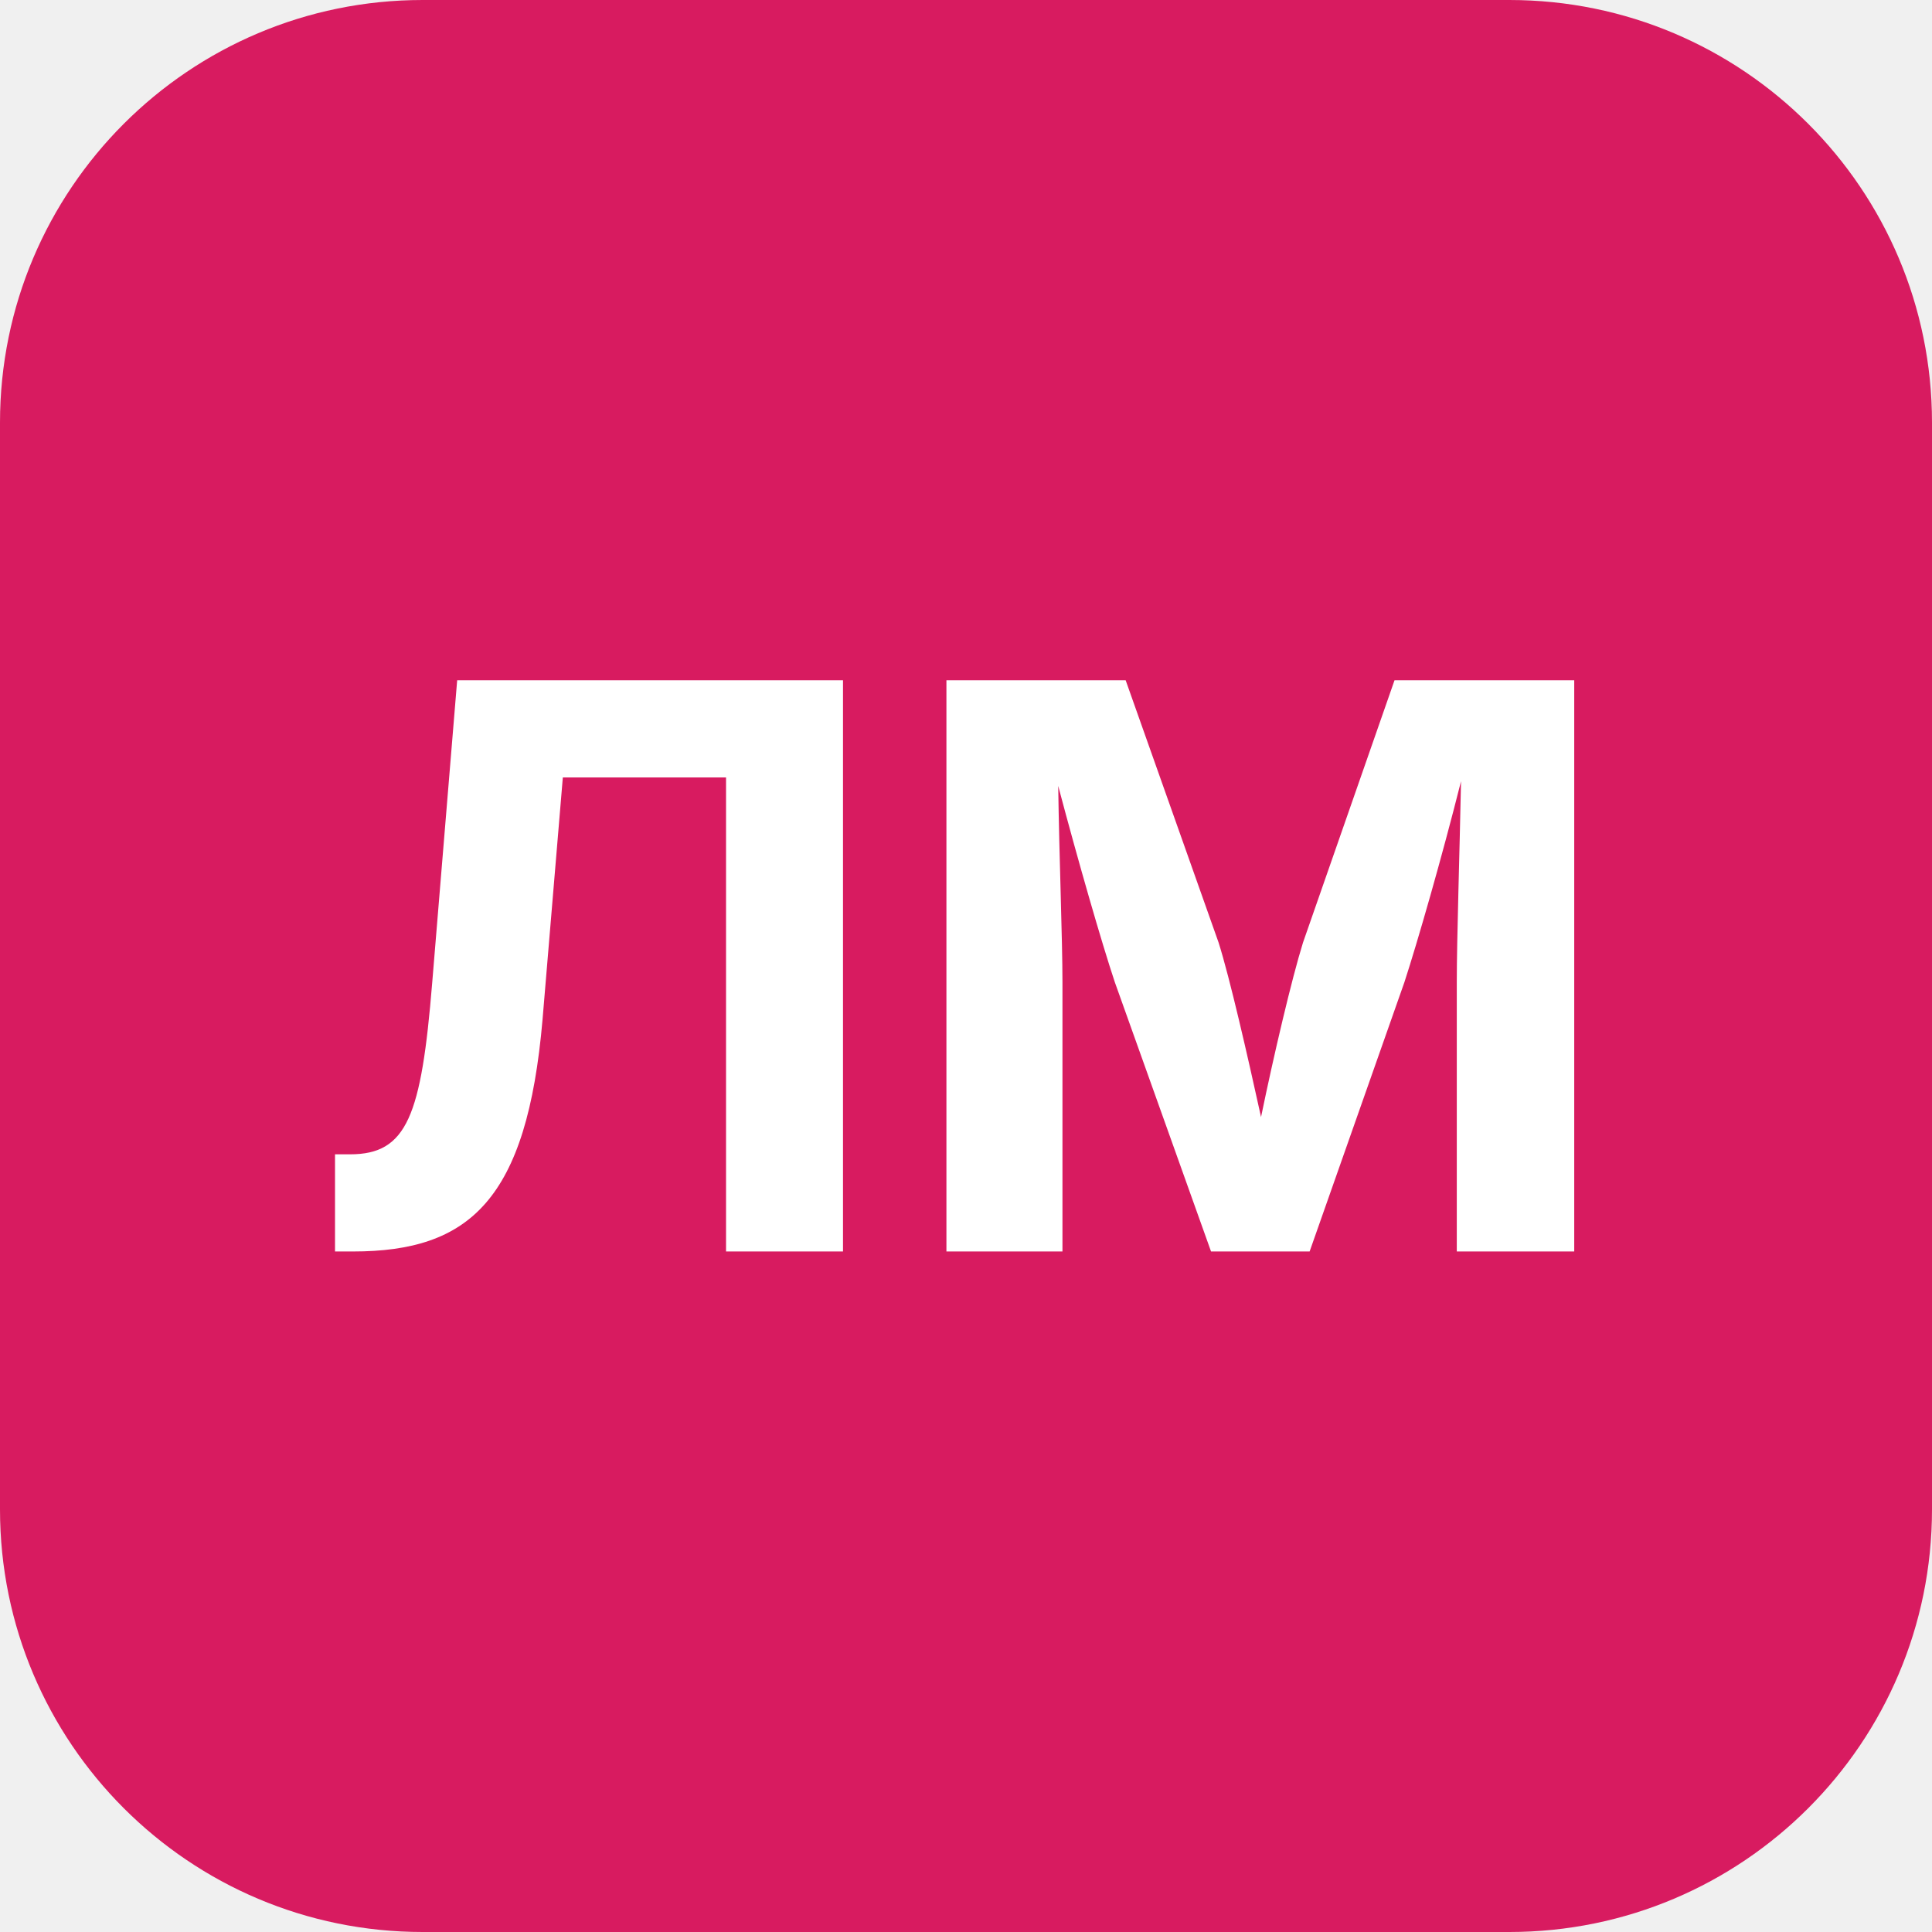
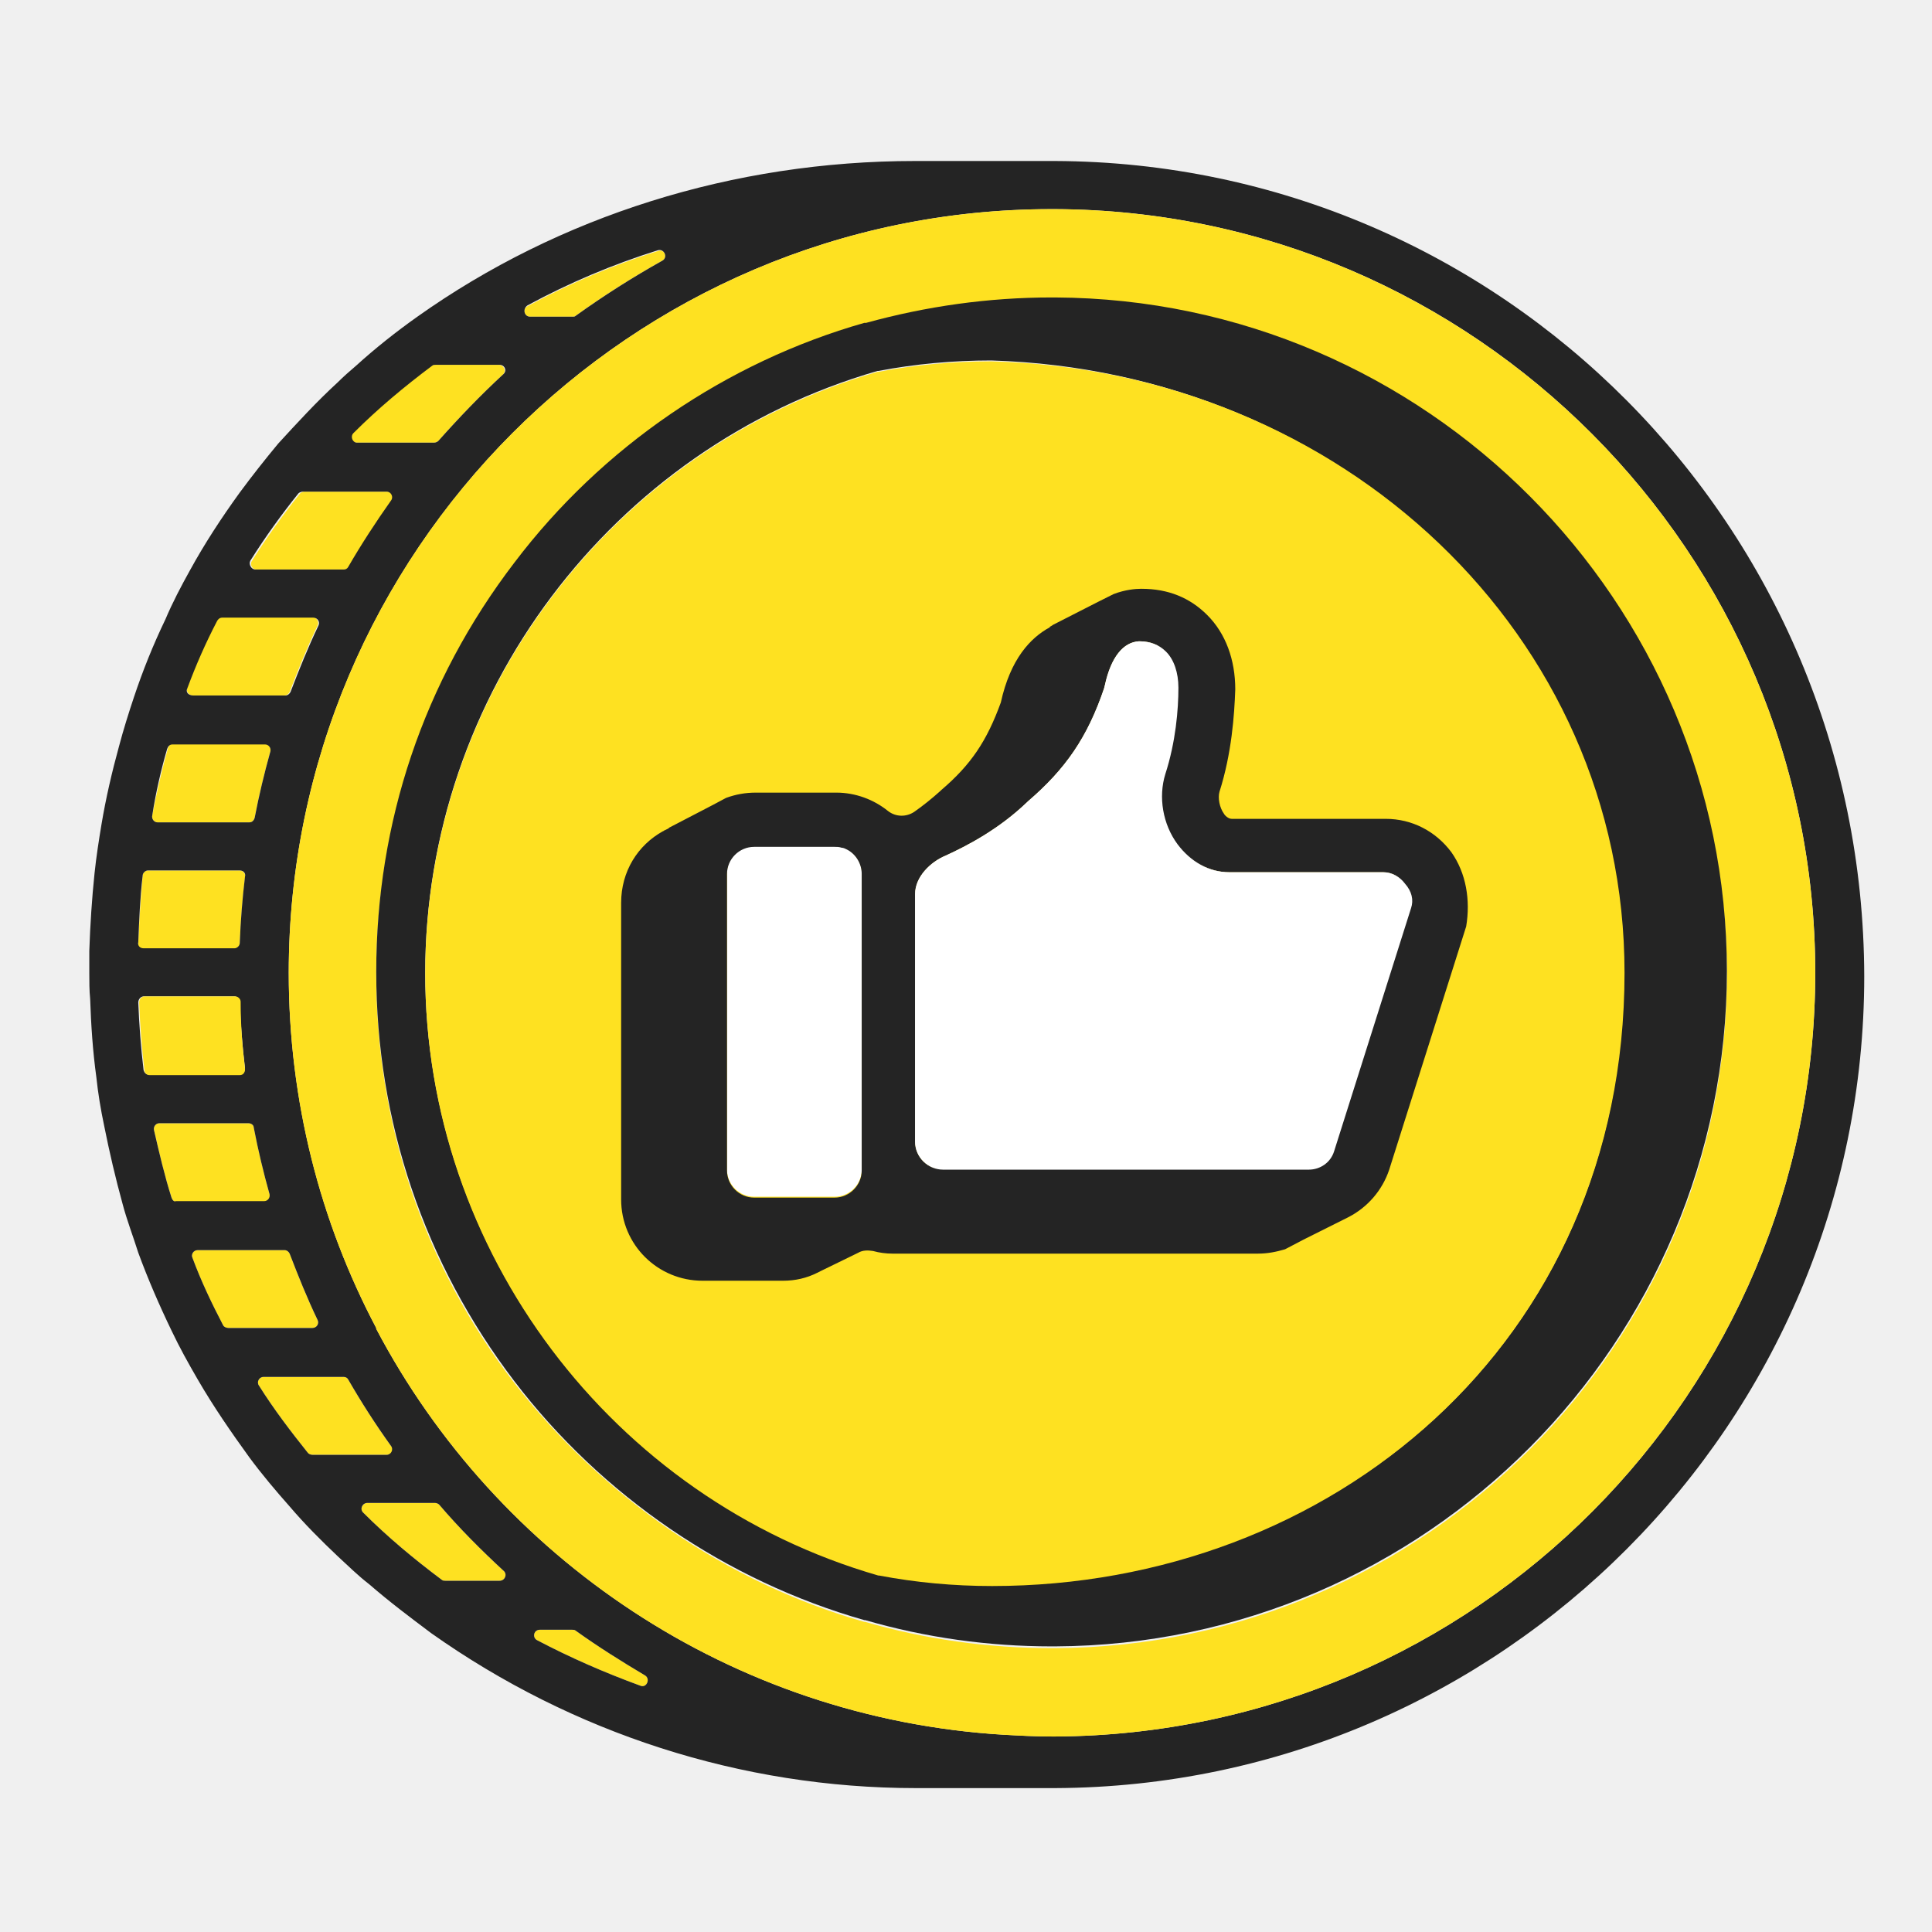
- <svg xmlns="http://www.w3.org/2000/svg" viewBox="0 0 64 64" width="64" height="64" role="img" aria-label="Лайк Мани">
-   <rect width="64" height="64" rx="14" fill="#D81B60" />
-   <text x="32" y="32" text-anchor="middle" dominant-baseline="central" font-family="Inter, Arial, sans-serif" font-size="26" font-weight="700" fill="#fff">ЛМ</text>
+ <svg xmlns="http://www.w3.org/2000/svg" viewBox="142 -4.5 54 54" width="64" height="64" role="img" aria-label="Лайк Мани">
+   <path d="M112.979 10.515C113.443 10.515 113.786 10.906 113.761 11.37C113.688 12.275 113.615 13.106 113.566 13.84C113.517 14.793 113.492 15.723 113.444 16.603C113.395 17.483 113.37 18.388 113.321 19.317C113.321 20.197 113.321 20.735 113.321 21.811C113.321 21.884 113.395 21.957 113.468 21.957C113.517 21.957 113.566 21.933 113.59 21.909L123.297 10.759C123.444 10.588 123.664 10.49 123.884 10.49H132.246C132.906 10.49 133.273 11.273 132.833 11.786L123.419 22.471C123.15 22.764 123.15 23.204 123.419 23.498L133.493 34.843C133.933 35.332 133.591 36.139 132.906 36.139H124.495C124.275 36.139 124.055 36.041 123.908 35.87L113.566 24.305C113.541 24.28 113.492 24.256 113.444 24.256C113.346 24.256 113.297 24.329 113.297 24.402C113.297 25.063 113.297 25.454 113.297 26.358C113.297 27.337 113.297 28.363 113.297 29.464C113.346 30.54 113.346 31.64 113.346 32.789C113.37 33.645 113.395 34.501 113.395 35.356C113.395 35.796 113.052 36.139 112.612 36.139H104.324C103.883 36.139 103.517 35.772 103.541 35.332C103.566 34.672 103.59 33.987 103.614 33.302C103.663 32.3 103.688 31.224 103.737 30.075C103.786 28.901 103.786 27.654 103.786 26.31C103.786 24.965 103.786 23.473 103.786 21.835C103.786 20.417 103.786 19.219 103.786 18.241C103.786 17.238 103.761 16.334 103.737 15.527C103.737 14.72 103.737 13.938 103.737 13.18C103.737 12.617 103.737 12.006 103.737 11.322C103.737 10.881 104.079 10.539 104.519 10.539H112.979V10.515Z" fill="#242424" />
+   <path d="M76.939 11.246C76.939 10.831 76.597 10.464 76.157 10.464H70.02C69.58 10.464 69.237 10.831 69.237 11.246C69.335 15.232 69.384 19.242 69.384 23.252C69.384 27.261 69.335 31.271 69.237 35.257C69.237 35.697 69.58 36.039 70.02 36.039H79.213C79.458 36.039 79.702 35.917 79.849 35.721L89.629 22.591C90.069 22.005 91.023 22.298 91.023 23.056V35.257C91.023 35.672 91.365 36.039 91.805 36.039H97.6C98.04 36.039 98.382 35.672 98.382 35.232C98.333 33.349 98.284 31.491 98.235 29.633C98.211 27.506 98.186 25.354 98.186 23.203C98.186 21.051 98.211 18.924 98.235 16.821C98.26 14.963 98.309 13.08 98.382 11.197C98.407 10.757 98.04 10.391 97.6 10.391H87.942C87.697 10.391 87.453 10.513 87.306 10.733L78.357 23.643C77.917 24.278 76.939 23.961 76.939 23.203V11.246Z" fill="#242424" />
+   <path d="M91.414 1.418C91.879 1.418 92.245 1.809 92.147 2.274C91.976 3.252 91.659 4.156 91.194 4.939C90.607 5.941 89.678 6.724 88.431 7.262C87.184 7.824 85.497 8.093 83.37 8.093C81.194 8.093 79.507 7.824 78.26 7.286C77.061 6.724 76.181 5.941 75.668 4.963C75.252 4.181 74.983 3.276 74.837 2.225C74.763 1.785 75.13 1.394 75.594 1.394H78.969C79.36 1.394 79.702 1.711 79.775 2.103C79.971 2.934 80.338 3.227 80.802 3.594C81.365 4.059 82.294 4.279 83.565 4.279C84.617 4.279 85.497 4.034 86.157 3.545C86.695 3.13 87.013 2.861 87.184 2.078C87.257 1.687 87.6 1.369 87.991 1.369H91.414V1.418Z" fill="#242424" />
+   <path d="M0.019 29.854C-0.079 29.389 0.263 28.974 0.728 28.925C1.877 28.778 2.782 28.534 3.417 28.167C4.224 27.678 4.811 26.798 5.202 25.526C5.618 24.255 5.887 22.323 6.009 19.707L6.376 11.247C6.4 10.832 6.743 10.514 7.134 10.514H31.291C31.706 10.514 32.049 10.856 32.049 11.272V35.404C32.049 35.82 31.706 36.162 31.291 36.162H23.32C22.904 36.162 22.562 35.82 22.562 35.404V19.047C22.562 18.631 22.22 18.289 21.804 18.289H14.933C14.518 18.289 14.2 18.607 14.176 18.998L14.078 20.538C13.931 24.695 13.393 27.922 12.488 30.221C11.608 32.495 10.312 34.084 8.625 35.013C6.938 35.918 4.713 36.358 1.901 36.358C1.535 36.358 1.241 36.113 1.168 35.746L0.019 29.854Z" fill="#242424" />
+   <path d="M35.839 36.089C35.325 36.089 34.958 35.575 35.13 35.111L43.345 10.978C43.443 10.685 43.736 10.465 44.054 10.465H57.526C57.844 10.465 58.137 10.66 58.235 10.978L66.377 35.111C66.548 35.6 66.181 36.089 65.668 36.089H57.331C56.988 36.089 56.695 35.869 56.621 35.551L55.448 31.492C55.35 31.174 55.057 30.954 54.739 30.954H46.792C46.45 30.954 46.157 31.174 46.059 31.492L44.959 35.526C44.861 35.844 44.567 36.064 44.225 36.064H35.839V36.089ZM48.064 24.401C47.917 24.866 48.284 25.355 48.773 25.355H52.685C53.174 25.355 53.541 24.891 53.394 24.401L51.438 17.531C51.242 16.797 50.215 16.797 49.995 17.531L48.064 24.401Z" fill="#242424" />
+   <path d="M317.776 11.297C317.776 10.881 317.433 10.515 316.993 10.515H310.587C310.147 10.515 309.805 10.881 309.805 11.297C309.902 15.283 309.951 19.268 309.951 23.278C309.951 27.288 309.902 31.273 309.805 35.258C309.805 35.699 310.147 36.041 310.587 36.041H320.172C320.416 36.041 320.636 35.919 320.783 35.747L330.979 22.593C331.443 22.006 332.372 22.324 332.372 23.058V35.283C332.372 35.699 332.715 36.065 333.155 36.065H339.219C339.659 36.065 340.025 35.699 340.001 35.258C339.928 33.376 339.903 31.517 339.854 29.684C339.805 27.557 339.805 25.429 339.805 23.278C339.805 21.126 339.83 18.999 339.854 16.896C339.879 15.038 339.928 13.18 340.001 11.297C340.025 10.857 339.659 10.49 339.219 10.49H329.145C328.9 10.49 328.656 10.613 328.509 10.808L319.145 23.767C318.705 24.378 317.727 24.06 317.727 23.327V11.297H317.776Z" fill="#242424" />
+   <path d="M305.012 10.537C305.476 10.537 305.843 10.928 305.794 11.393C305.696 12.395 305.623 13.349 305.55 14.254C305.501 15.427 305.476 16.576 305.427 17.726C305.378 18.85 305.354 19.999 305.305 21.173C305.305 22.322 305.305 23.545 305.305 24.865C305.305 26.405 305.305 28.093 305.305 29.902C305.354 31.515 305.378 33.325 305.427 35.33C305.427 35.77 305.085 36.112 304.645 36.112H295.99C295.525 36.112 295.183 35.745 295.207 35.281C295.256 34.278 295.305 33.252 295.354 32.2C295.378 31.026 295.427 29.731 295.452 28.312C295.452 27.872 295.109 27.53 294.669 27.53H287.065C286.625 27.53 286.283 27.872 286.283 28.312C286.283 29.315 286.283 30.391 286.283 31.515C286.307 32.689 286.356 33.961 286.381 35.354C286.381 35.794 286.038 36.137 285.598 36.137H276.918C276.478 36.137 276.111 35.77 276.136 35.33C276.16 34.67 276.185 34.01 276.234 33.325C276.283 32.371 276.307 31.344 276.356 30.244C276.405 29.144 276.429 27.921 276.429 26.625C276.429 25.305 276.429 23.863 276.429 22.249C276.429 20.831 276.429 19.608 276.429 18.606C276.429 17.554 276.405 16.625 276.356 15.77C276.356 14.914 276.356 14.082 276.356 13.3C276.356 12.713 276.356 12.078 276.356 11.393C276.356 10.977 276.698 10.611 277.138 10.611H285.989C286.454 10.611 286.821 11.002 286.772 11.466C286.65 12.884 286.552 14.205 286.478 15.427C286.405 16.625 286.356 17.848 286.307 19.07C286.283 19.51 286.65 19.877 287.09 19.877H294.694C295.134 19.877 295.476 19.535 295.476 19.095C295.476 18.435 295.476 17.823 295.476 17.285C295.476 16.503 295.452 15.745 295.403 15.036C295.403 14.303 295.403 13.593 295.403 12.909C295.403 12.42 295.403 11.931 295.403 11.393C295.403 10.977 295.745 10.611 296.185 10.611H305.012V10.537Z" fill="#242424" />
+   <path d="M231.295 24.254C231.319 23.398 230.17 23.154 229.828 23.912L225.133 34.45C225.011 34.719 224.742 34.914 224.424 34.914H220.732C220.414 34.914 220.145 34.743 220.023 34.45L215.646 24.278C215.304 23.496 214.179 23.741 214.204 24.596C214.228 25.868 214.277 27.139 214.326 28.435C214.448 30.758 214.546 33.007 214.595 35.232C214.619 35.672 214.253 36.015 213.837 36.015H207.455C207.015 36.015 206.673 35.648 206.673 35.232C206.722 33.349 206.771 31.491 206.795 29.633C206.82 27.506 206.844 25.354 206.844 23.203C206.844 21.051 206.82 18.924 206.795 16.821C206.771 14.963 206.722 13.08 206.673 11.197C206.649 10.757 207.015 10.415 207.455 10.415H216.918C217.236 10.415 217.529 10.611 217.651 10.928L222.126 23.227C222.37 23.887 223.299 23.912 223.568 23.252L228.629 10.88C228.752 10.586 229.021 10.391 229.339 10.391H238.214C238.654 10.391 238.996 10.757 238.996 11.173C238.899 15.158 238.874 19.168 238.874 23.203C238.874 27.212 238.923 31.222 238.996 35.232C238.996 35.672 238.654 36.015 238.214 36.015H231.735C231.295 36.015 230.952 35.648 230.977 35.208L231.295 24.254Z" fill="#242424" />
+   <path d="M242.713 36.063C242.199 36.063 241.857 35.574 242.004 35.11L249.07 11.075C249.168 10.757 249.461 10.537 249.779 10.537H265.696C266.039 10.537 266.332 10.757 266.405 11.075L273.472 35.11C273.618 35.599 273.251 36.063 272.762 36.063H264.327C263.985 36.063 263.691 35.843 263.594 35.525L262.42 31.491C262.322 31.173 262.029 30.953 261.686 30.953H253.716C253.373 30.953 253.08 31.173 252.982 31.515L251.857 35.525C251.76 35.843 251.466 36.088 251.124 36.088H242.713V36.063ZM255.085 24.376C254.938 24.865 255.305 25.354 255.794 25.354H259.657C260.171 25.354 260.537 24.865 260.366 24.376L258.435 18.288C258.215 17.579 257.212 17.579 256.992 18.288L255.085 24.376Z" fill="#242424" />
+   <path d="M159.9 42.618C158.897 42.251 157.944 41.835 157.015 41.346C156.868 41.273 156.917 41.053 157.088 41.053H157.993C158.017 41.053 158.066 41.053 158.09 41.077C158.702 41.517 159.362 41.933 160.022 42.324C160.193 42.422 160.071 42.691 159.9 42.618Z" fill="#FEE121" />
+   <path d="M155.963 39.684H154.447C154.423 39.684 154.374 39.684 154.35 39.659C153.567 39.073 152.834 38.461 152.149 37.777C152.051 37.679 152.125 37.508 152.271 37.508H154.154C154.203 37.508 154.252 37.532 154.276 37.557C154.839 38.217 155.45 38.828 156.086 39.415C156.183 39.513 156.11 39.684 155.963 39.684Z" fill="#FEE121" />
+   <path d="M152.833 36.162H150.731C150.682 36.162 150.633 36.138 150.608 36.114C150.119 35.502 149.655 34.891 149.239 34.231C149.166 34.133 149.239 33.986 149.361 33.986H151.611C151.66 33.986 151.709 34.011 151.733 34.06C152.1 34.695 152.491 35.307 152.931 35.918C153.029 36.016 152.956 36.162 152.833 36.162Z" fill="#FEE121" />
+   <path d="M150.73 32.617H148.383C148.334 32.617 148.261 32.593 148.236 32.544C147.918 31.933 147.625 31.322 147.381 30.662C147.332 30.564 147.405 30.441 147.527 30.441H149.948C150.021 30.441 150.07 30.49 150.095 30.539C150.339 31.175 150.583 31.786 150.877 32.397C150.926 32.495 150.853 32.617 150.73 32.617Z" fill="#FEE121" />
+   <path d="M149.411 29.095H146.941C146.868 29.095 146.819 29.046 146.795 28.973C146.599 28.362 146.452 27.726 146.306 27.09C146.281 26.992 146.354 26.895 146.452 26.895H148.946C149.019 26.895 149.093 26.943 149.093 27.017C149.215 27.652 149.362 28.264 149.533 28.875C149.582 28.997 149.508 29.095 149.411 29.095Z" fill="#FEE121" />
+   <path d="M148.848 20.026C148.775 20.637 148.726 21.248 148.701 21.884C148.701 21.957 148.628 22.031 148.555 22.031H146.012C145.914 22.031 145.841 21.957 145.865 21.86C145.89 21.224 145.938 20.588 145.987 19.977C145.987 19.903 146.061 19.83 146.134 19.83H148.701C148.799 19.83 148.873 19.928 148.848 20.026Z" fill="#FEE121" />
+   <path d="M149.557 16.503C149.385 17.114 149.239 17.726 149.116 18.361C149.092 18.435 149.043 18.484 148.97 18.484H146.402C146.305 18.484 146.231 18.386 146.256 18.288C146.378 17.652 146.525 17.017 146.696 16.405C146.72 16.332 146.769 16.283 146.842 16.283H149.434C149.508 16.308 149.581 16.405 149.557 16.503Z" fill="#FEE121" />
+   <path d="M150.878 12.983C150.584 13.594 150.34 14.205 150.095 14.841C150.071 14.89 150.022 14.939 149.949 14.939H147.381C147.284 14.939 147.186 14.817 147.235 14.719C147.479 14.059 147.748 13.447 148.066 12.836C148.09 12.787 148.139 12.738 148.213 12.738H150.756C150.853 12.763 150.927 12.885 150.878 12.983Z" fill="#FEE121" />
+   <path d="M152.956 9.487C152.54 10.073 152.125 10.709 151.758 11.345C151.733 11.394 151.685 11.418 151.636 11.418H149.166C149.044 11.418 148.971 11.271 149.044 11.174C149.46 10.514 149.9 9.902 150.389 9.291C150.413 9.267 150.462 9.242 150.511 9.242H152.858C152.956 9.242 153.029 9.389 152.956 9.487Z" fill="#FEE121" />
+   <path d="M156.061 5.966C155.425 6.553 154.838 7.164 154.251 7.824C154.227 7.849 154.178 7.873 154.129 7.873H151.977C151.831 7.873 151.757 7.702 151.855 7.604C152.54 6.92 153.273 6.309 154.056 5.722C154.08 5.697 154.129 5.697 154.154 5.697H155.938C156.085 5.697 156.158 5.868 156.061 5.966Z" fill="#FEE121" />
+   <path d="M160.51 2.786C159.679 3.251 158.872 3.764 158.09 4.327C158.065 4.351 158.041 4.351 157.992 4.351H156.818C156.647 4.351 156.598 4.131 156.745 4.058C157.919 3.422 159.141 2.909 160.388 2.517C160.559 2.444 160.682 2.689 160.51 2.786Z" fill="#FEE121" />
+   <path d="M171.489 0H167.577C162.492 0 157.626 1.54 153.665 4.352C153.078 4.768 152.491 5.232 151.953 5.721C151.782 5.868 151.611 6.015 151.44 6.186C150.853 6.724 150.315 7.311 149.777 7.897C149.411 8.338 149.044 8.802 148.701 9.267C148.188 9.976 147.724 10.685 147.308 11.443C147.063 11.883 146.819 12.347 146.623 12.812C146.281 13.521 145.987 14.255 145.743 14.988C145.596 15.428 145.45 15.893 145.327 16.357C145.132 17.066 144.961 17.8 144.838 18.533C144.765 18.974 144.692 19.438 144.643 19.903C144.569 20.612 144.521 21.345 144.496 22.079C144.496 22.274 144.496 22.494 144.496 22.69C144.496 22.934 144.496 23.179 144.52 23.423C144.545 24.157 144.594 24.89 144.692 25.599C144.741 26.064 144.814 26.504 144.912 26.969C145.058 27.702 145.23 28.436 145.425 29.145C145.547 29.609 145.719 30.049 145.865 30.514C146.134 31.248 146.452 31.981 146.794 32.69C147.014 33.155 147.259 33.595 147.528 34.059C147.968 34.817 148.457 35.526 148.97 36.235C149.313 36.7 149.704 37.164 150.095 37.605C150.511 38.094 150.975 38.558 151.44 38.998C151.733 39.267 152.002 39.536 152.32 39.781C152.883 40.27 153.469 40.71 154.056 41.15C157.993 43.937 162.712 45.478 167.602 45.478H171.489C183.959 45.429 194.106 35.257 194.106 22.788C194.081 10.196 183.959 0.049 171.489 0ZM156.746 4.034C157.919 3.399 159.142 2.885 160.389 2.494C160.56 2.445 160.682 2.69 160.511 2.787C159.68 3.252 158.873 3.765 158.09 4.328C158.066 4.352 158.042 4.352 157.993 4.352H156.819C156.648 4.352 156.599 4.132 156.746 4.034ZM151.88 7.604C152.565 6.919 153.298 6.308 154.081 5.721C154.105 5.697 154.154 5.697 154.178 5.697H155.963C156.11 5.697 156.183 5.868 156.061 5.966C155.425 6.553 154.839 7.164 154.252 7.824C154.227 7.849 154.178 7.873 154.13 7.873H151.978C151.856 7.873 151.782 7.702 151.88 7.604ZM148.995 11.174C149.411 10.514 149.851 9.902 150.34 9.291C150.364 9.267 150.413 9.242 150.462 9.242H152.809C152.931 9.242 153.005 9.389 152.931 9.487C152.516 10.074 152.1 10.709 151.733 11.345C151.709 11.394 151.66 11.418 151.611 11.418H149.142C149.019 11.418 148.946 11.272 148.995 11.174ZM147.234 14.744C147.479 14.083 147.748 13.472 148.066 12.861C148.09 12.812 148.139 12.763 148.212 12.763H150.755C150.878 12.763 150.951 12.885 150.902 12.983C150.609 13.594 150.364 14.206 150.12 14.841C150.095 14.89 150.046 14.939 149.973 14.939H147.406C147.259 14.939 147.186 14.841 147.234 14.744ZM146.672 16.431C146.697 16.357 146.746 16.308 146.819 16.308H149.411C149.508 16.308 149.582 16.406 149.557 16.504C149.386 17.115 149.239 17.727 149.117 18.362C149.093 18.436 149.044 18.485 148.97 18.485H146.403C146.305 18.485 146.232 18.387 146.256 18.289C146.354 17.653 146.501 17.017 146.672 16.431ZM145.987 19.976C145.987 19.903 146.061 19.829 146.134 19.829H148.701C148.799 19.829 148.873 19.903 148.848 20C148.775 20.612 148.726 21.223 148.701 21.859C148.701 21.932 148.628 22.005 148.555 22.005H146.012C145.914 22.005 145.841 21.932 145.865 21.834C145.89 21.223 145.914 20.587 145.987 19.976ZM146.012 25.404C145.939 24.793 145.89 24.157 145.865 23.521C145.865 23.423 145.939 23.35 146.012 23.35H148.555C148.628 23.35 148.701 23.423 148.701 23.497C148.726 24.133 148.775 24.744 148.848 25.355C148.848 25.453 148.799 25.526 148.701 25.526H146.183C146.11 25.551 146.036 25.502 146.012 25.404ZM146.794 28.974C146.599 28.362 146.452 27.727 146.305 27.091C146.281 26.993 146.354 26.895 146.452 26.895H148.946C149.019 26.895 149.093 26.944 149.093 27.018C149.215 27.653 149.362 28.265 149.533 28.876C149.557 28.974 149.484 29.072 149.386 29.072H146.917C146.868 29.096 146.819 29.047 146.794 28.974ZM148.384 32.617C148.335 32.617 148.261 32.592 148.237 32.543C147.919 31.932 147.626 31.321 147.381 30.661C147.332 30.563 147.406 30.441 147.528 30.441H149.948C150.022 30.441 150.071 30.49 150.095 30.538C150.34 31.174 150.584 31.785 150.878 32.397C150.926 32.495 150.853 32.617 150.731 32.617H148.384ZM150.731 36.162C150.682 36.162 150.633 36.138 150.609 36.113C150.12 35.502 149.655 34.891 149.239 34.23C149.166 34.133 149.239 33.986 149.362 33.986H151.611C151.66 33.986 151.709 34.011 151.733 34.059C152.1 34.695 152.491 35.306 152.931 35.918C153.005 36.015 152.931 36.162 152.809 36.162H150.731ZM155.963 39.683H154.447C154.423 39.683 154.374 39.683 154.35 39.658C153.567 39.072 152.834 38.46 152.149 37.776C152.051 37.678 152.125 37.507 152.271 37.507H154.154C154.203 37.507 154.252 37.531 154.276 37.556C154.839 38.216 155.45 38.827 156.086 39.414C156.183 39.512 156.11 39.683 155.963 39.683ZM159.9 42.617C158.897 42.25 157.944 41.834 157.015 41.346C156.868 41.272 156.917 41.052 157.088 41.052H157.993C158.017 41.052 158.066 41.052 158.09 41.077C158.702 41.517 159.362 41.932 160.022 42.324C160.193 42.421 160.071 42.69 159.9 42.617ZM171.514 44.035H171.391C170.951 44.035 170.511 44.011 170.047 43.986C162.443 43.522 155.89 39.047 152.516 32.641V32.617C150.951 29.658 150.071 26.26 150.071 22.69C150.071 10.929 159.631 1.345 171.391 1.345H171.489C183.201 1.394 192.737 10.954 192.737 22.69C192.737 34.426 183.225 43.962 171.514 44.035Z" fill="#242424" />
+   <path d="M148.848 25.379C148.848 25.477 148.799 25.55 148.701 25.55H146.183C146.11 25.55 146.036 25.501 146.036 25.403C145.963 24.792 145.914 24.157 145.89 23.521C145.89 23.423 145.963 23.35 146.036 23.35H148.579C148.653 23.35 148.726 23.423 148.726 23.496C148.726 24.157 148.775 24.768 148.848 25.379Z" fill="#FEE121" />
+   <path d="M171.489 1.346H171.391C159.63 1.346 150.07 10.93 150.07 22.691C150.07 26.285 150.951 29.659 152.515 32.618V32.642C155.889 39.048 162.442 43.523 170.046 43.987C170.486 44.012 170.927 44.036 171.391 44.036H171.513C183.225 43.963 192.736 34.427 192.736 22.691C192.736 10.955 183.201 1.395 171.489 1.346ZM171.489 41.566C171.464 41.566 171.416 41.566 171.391 41.566C169.631 41.566 167.87 41.322 166.183 40.833H166.159C162.295 39.733 158.848 37.337 156.378 34.158C153.836 30.857 152.515 26.896 152.515 22.715C152.515 18.534 153.86 14.573 156.378 11.273C158.823 8.07 162.295 5.698 166.159 4.573H166.208C167.895 4.084 169.631 3.864 171.391 3.864C171.416 3.864 171.464 3.864 171.489 3.864C181.856 3.913 190.267 12.373 190.267 22.74C190.267 33.058 181.856 41.518 171.489 41.566Z" fill="#FEE121" />
+   <path d="M171.489 3.814C171.465 3.814 171.416 3.814 171.391 3.814C169.631 3.814 167.895 4.059 166.208 4.524H166.159C162.296 5.624 158.824 7.995 156.379 11.223C153.836 14.548 152.516 18.485 152.516 22.666C152.516 26.847 153.86 30.808 156.379 34.108C158.824 37.311 162.296 39.683 166.159 40.783H166.183C167.87 41.272 169.631 41.517 171.391 41.517C171.416 41.517 171.465 41.517 171.489 41.517C181.856 41.468 190.267 33.008 190.267 22.641C190.267 12.323 181.856 3.863 171.489 3.814ZM169.729 39.805C168.653 39.805 167.601 39.708 166.575 39.512H166.55C159.093 37.36 153.885 30.441 153.885 22.69C153.885 14.915 159.093 8.02 166.526 5.868H166.55C167.577 5.673 168.628 5.575 169.704 5.575C179.484 5.868 187.382 13.252 187.382 22.715C187.406 33.081 179.166 39.805 169.729 39.805Z" fill="#242424" />
+   <path d="M187.406 22.69C187.406 33.082 179.166 39.83 169.729 39.83C168.653 39.83 167.601 39.732 166.574 39.537H166.55C159.093 37.385 153.885 30.466 153.885 22.715C153.885 14.94 159.093 8.045 166.526 5.893H166.55C167.577 5.697 168.628 5.6 169.704 5.6C179.484 5.844 187.406 13.228 187.406 22.69Z" fill="#FEE121" />
+   <path d="M166.086 19.902V28.191C166.086 28.607 165.743 28.949 165.328 28.949H163.078C162.663 28.949 162.32 28.607 162.32 28.191V19.902C162.32 19.487 162.663 19.145 163.078 19.145H165.328C165.401 19.145 165.45 19.145 165.523 19.169C165.572 19.169 165.621 19.193 165.67 19.218C165.914 19.365 166.086 19.609 166.086 19.902Z" fill="white" />
+   <path d="M181.44 20.881L179.289 27.678C179.191 27.996 178.898 28.192 178.58 28.192H168.359C167.944 28.192 167.577 27.849 167.577 27.409V20.49C167.577 20.001 168.017 19.585 168.433 19.414C169.02 19.145 169.924 18.681 170.731 17.898C171.783 16.994 172.394 16.113 172.858 14.744L172.883 14.646C173.054 13.864 173.396 13.448 173.836 13.424C174.154 13.424 174.399 13.522 174.594 13.717C174.814 13.937 174.937 14.304 174.937 14.72C174.937 15.331 174.863 16.236 174.57 17.14C174.374 17.776 174.497 18.534 174.912 19.096C175.279 19.585 175.792 19.879 176.355 19.879H180.658C180.903 19.879 181.123 20.001 181.269 20.197C181.465 20.417 181.514 20.661 181.44 20.881Z" fill="white" />
+   <path d="M181.318 20.22C181.171 20.024 180.951 19.902 180.707 19.902H176.404C175.841 19.902 175.328 19.609 174.961 19.12C174.545 18.557 174.423 17.799 174.619 17.164C174.912 16.284 174.961 15.354 174.986 14.743C174.986 14.352 174.863 13.985 174.643 13.741C174.448 13.545 174.203 13.447 173.885 13.447C173.445 13.447 173.103 13.887 172.932 14.67L172.907 14.768C172.443 16.137 171.832 17.017 170.78 17.922C169.949 18.704 169.069 19.169 168.482 19.438C168.066 19.633 167.626 20.049 167.626 20.513V27.433C167.626 27.849 167.968 28.215 168.408 28.215H178.629C178.946 28.215 179.24 28.02 179.338 27.702L181.489 20.905C181.514 20.66 181.465 20.416 181.318 20.22Z" fill="#242424" />
+   <path d="M182.565 19.317C182.125 18.73 181.464 18.387 180.731 18.387H176.428C176.33 18.387 176.232 18.29 176.208 18.241C176.085 18.07 176.036 17.801 176.085 17.63C176.428 16.554 176.501 15.478 176.526 14.769C176.526 13.938 176.257 13.204 175.743 12.691C175.254 12.201 174.643 11.957 173.909 11.957H173.885C173.738 11.957 173.445 11.982 173.127 12.104L172.687 12.324L171.44 12.96L171.366 13.008C171.366 13.008 171.342 13.008 171.342 13.033C170.804 13.326 170.242 13.913 169.973 15.136C169.582 16.211 169.141 16.872 168.31 17.581L168.286 17.605C168.041 17.825 167.797 18.021 167.552 18.192C167.332 18.339 167.039 18.339 166.819 18.167C166.427 17.85 165.914 17.654 165.376 17.654H163.127C162.833 17.654 162.564 17.703 162.295 17.801L161.929 17.996L160.706 18.632L160.682 18.656L160.584 18.705C160.559 18.705 160.559 18.73 160.535 18.73C159.826 19.121 159.361 19.855 159.361 20.735V29.023C159.361 30.295 160.388 31.297 161.635 31.297H163.885C164.227 31.297 164.545 31.224 164.838 31.077L164.985 31.004L165.987 30.515C166.11 30.442 166.256 30.442 166.403 30.466C166.574 30.515 166.77 30.539 166.941 30.539H177.161C177.43 30.539 177.675 30.49 177.919 30.417L178.433 30.148L179.655 29.537L179.704 29.512C180.218 29.243 180.633 28.779 180.829 28.192L182.98 21.395C183.103 20.661 182.98 19.903 182.565 19.317ZM163.078 28.974C162.662 28.974 162.32 28.632 162.32 28.216V19.928C162.32 19.512 162.662 19.17 163.078 19.17H165.327C165.401 19.17 165.45 19.17 165.523 19.194C165.572 19.194 165.621 19.219 165.669 19.243C165.914 19.366 166.085 19.634 166.085 19.928V28.216C166.085 28.632 165.743 28.974 165.327 28.974H163.078ZM181.44 20.881L179.288 27.679C179.191 27.996 178.897 28.192 178.579 28.192H168.359C167.943 28.192 167.577 27.85 167.577 27.41V20.49C167.577 20.001 168.017 19.585 168.432 19.414C169.019 19.145 169.924 18.681 170.731 17.898C171.782 16.994 172.393 16.114 172.858 14.744L172.882 14.647C173.053 13.864 173.396 13.448 173.836 13.424C174.154 13.424 174.398 13.522 174.594 13.717C174.814 13.938 174.936 14.304 174.936 14.72C174.936 15.331 174.863 16.236 174.569 17.14C174.374 17.776 174.496 18.534 174.912 19.096C175.279 19.585 175.792 19.879 176.354 19.879H180.658C180.902 19.879 181.122 20.001 181.269 20.197C181.464 20.417 181.513 20.661 181.44 20.881Z" fill="#242424" />
+   <path d="M181.44 20.881L179.289 27.678C179.191 27.996 178.898 28.192 178.58 28.192H168.359C167.944 28.192 167.577 27.849 167.577 27.409V20.49C167.577 20.001 168.017 19.585 168.433 19.414C169.02 19.145 169.924 18.681 170.731 17.898C171.783 16.994 172.394 16.113 172.858 14.744L172.883 14.646C173.054 13.864 173.396 13.448 173.836 13.424C174.154 13.424 174.399 13.522 174.594 13.717C174.814 13.937 174.937 14.304 174.937 14.72C174.937 15.331 174.863 16.236 174.57 17.14C174.374 17.776 174.497 18.534 174.912 19.096C175.279 19.585 175.792 19.879 176.355 19.879H180.658C180.903 19.879 181.123 20.001 181.269 20.197C181.465 20.417 181.514 20.661 181.44 20.881Z" fill="white" />
</svg>
